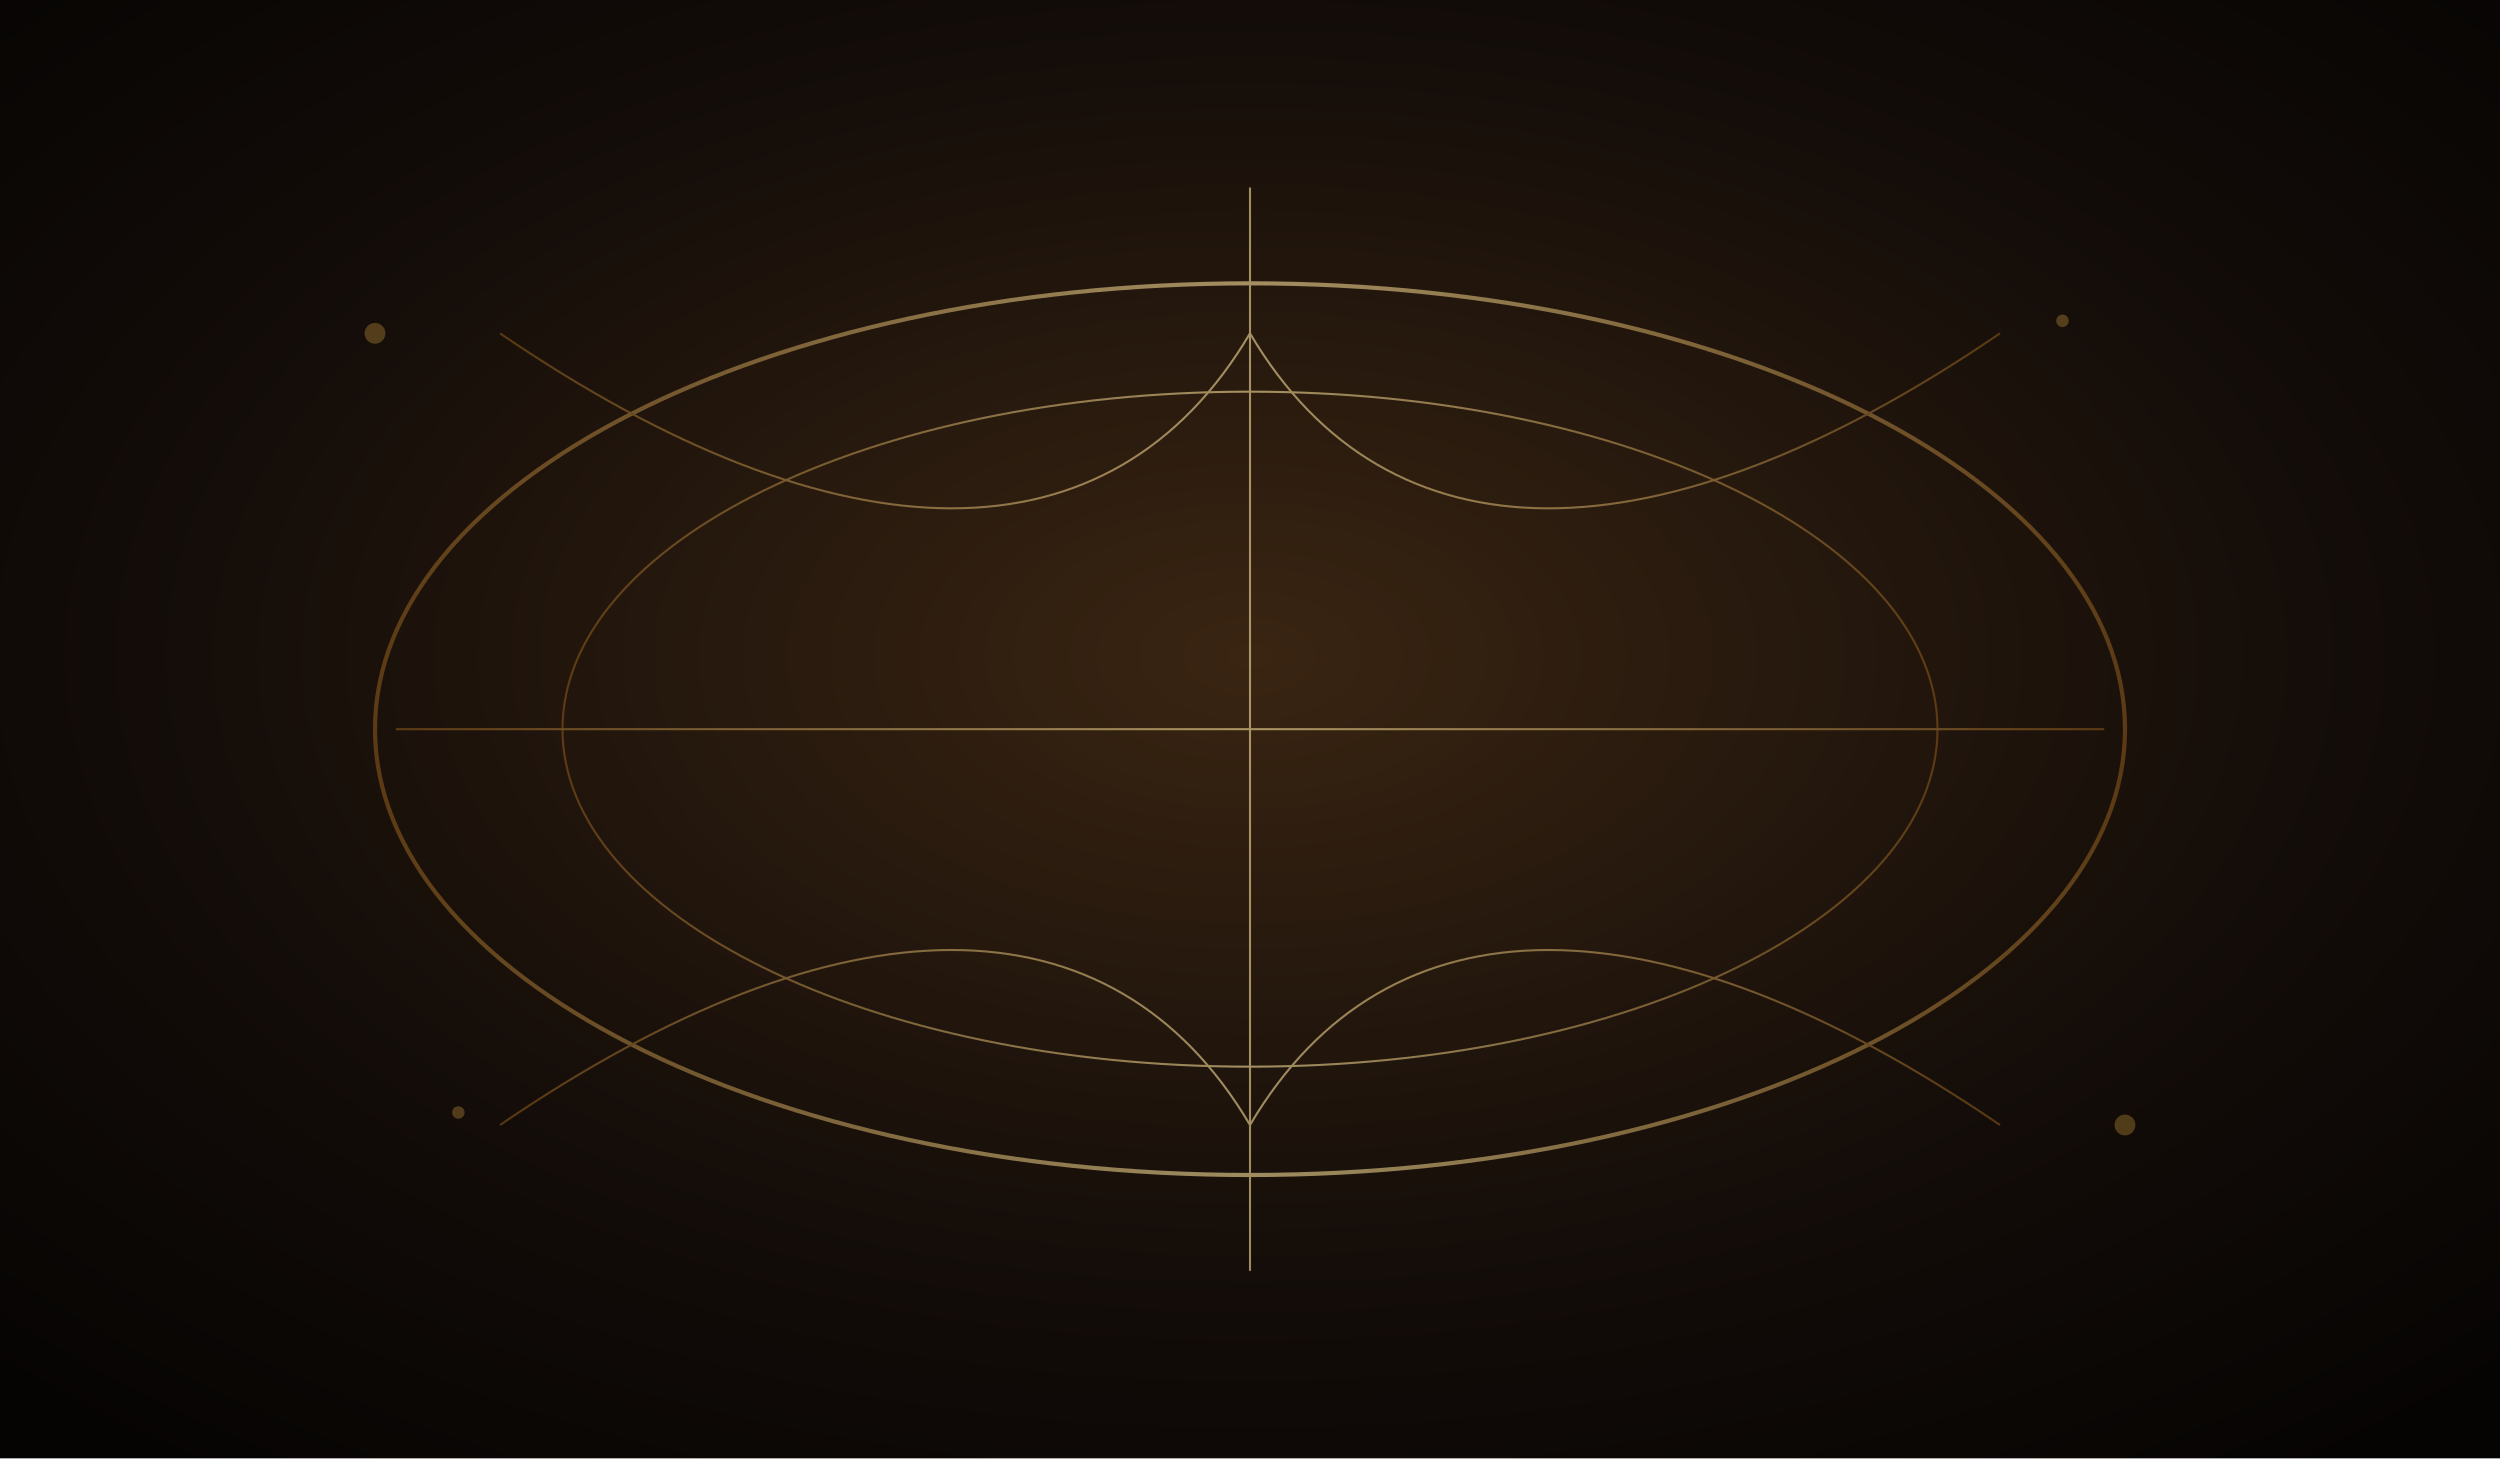
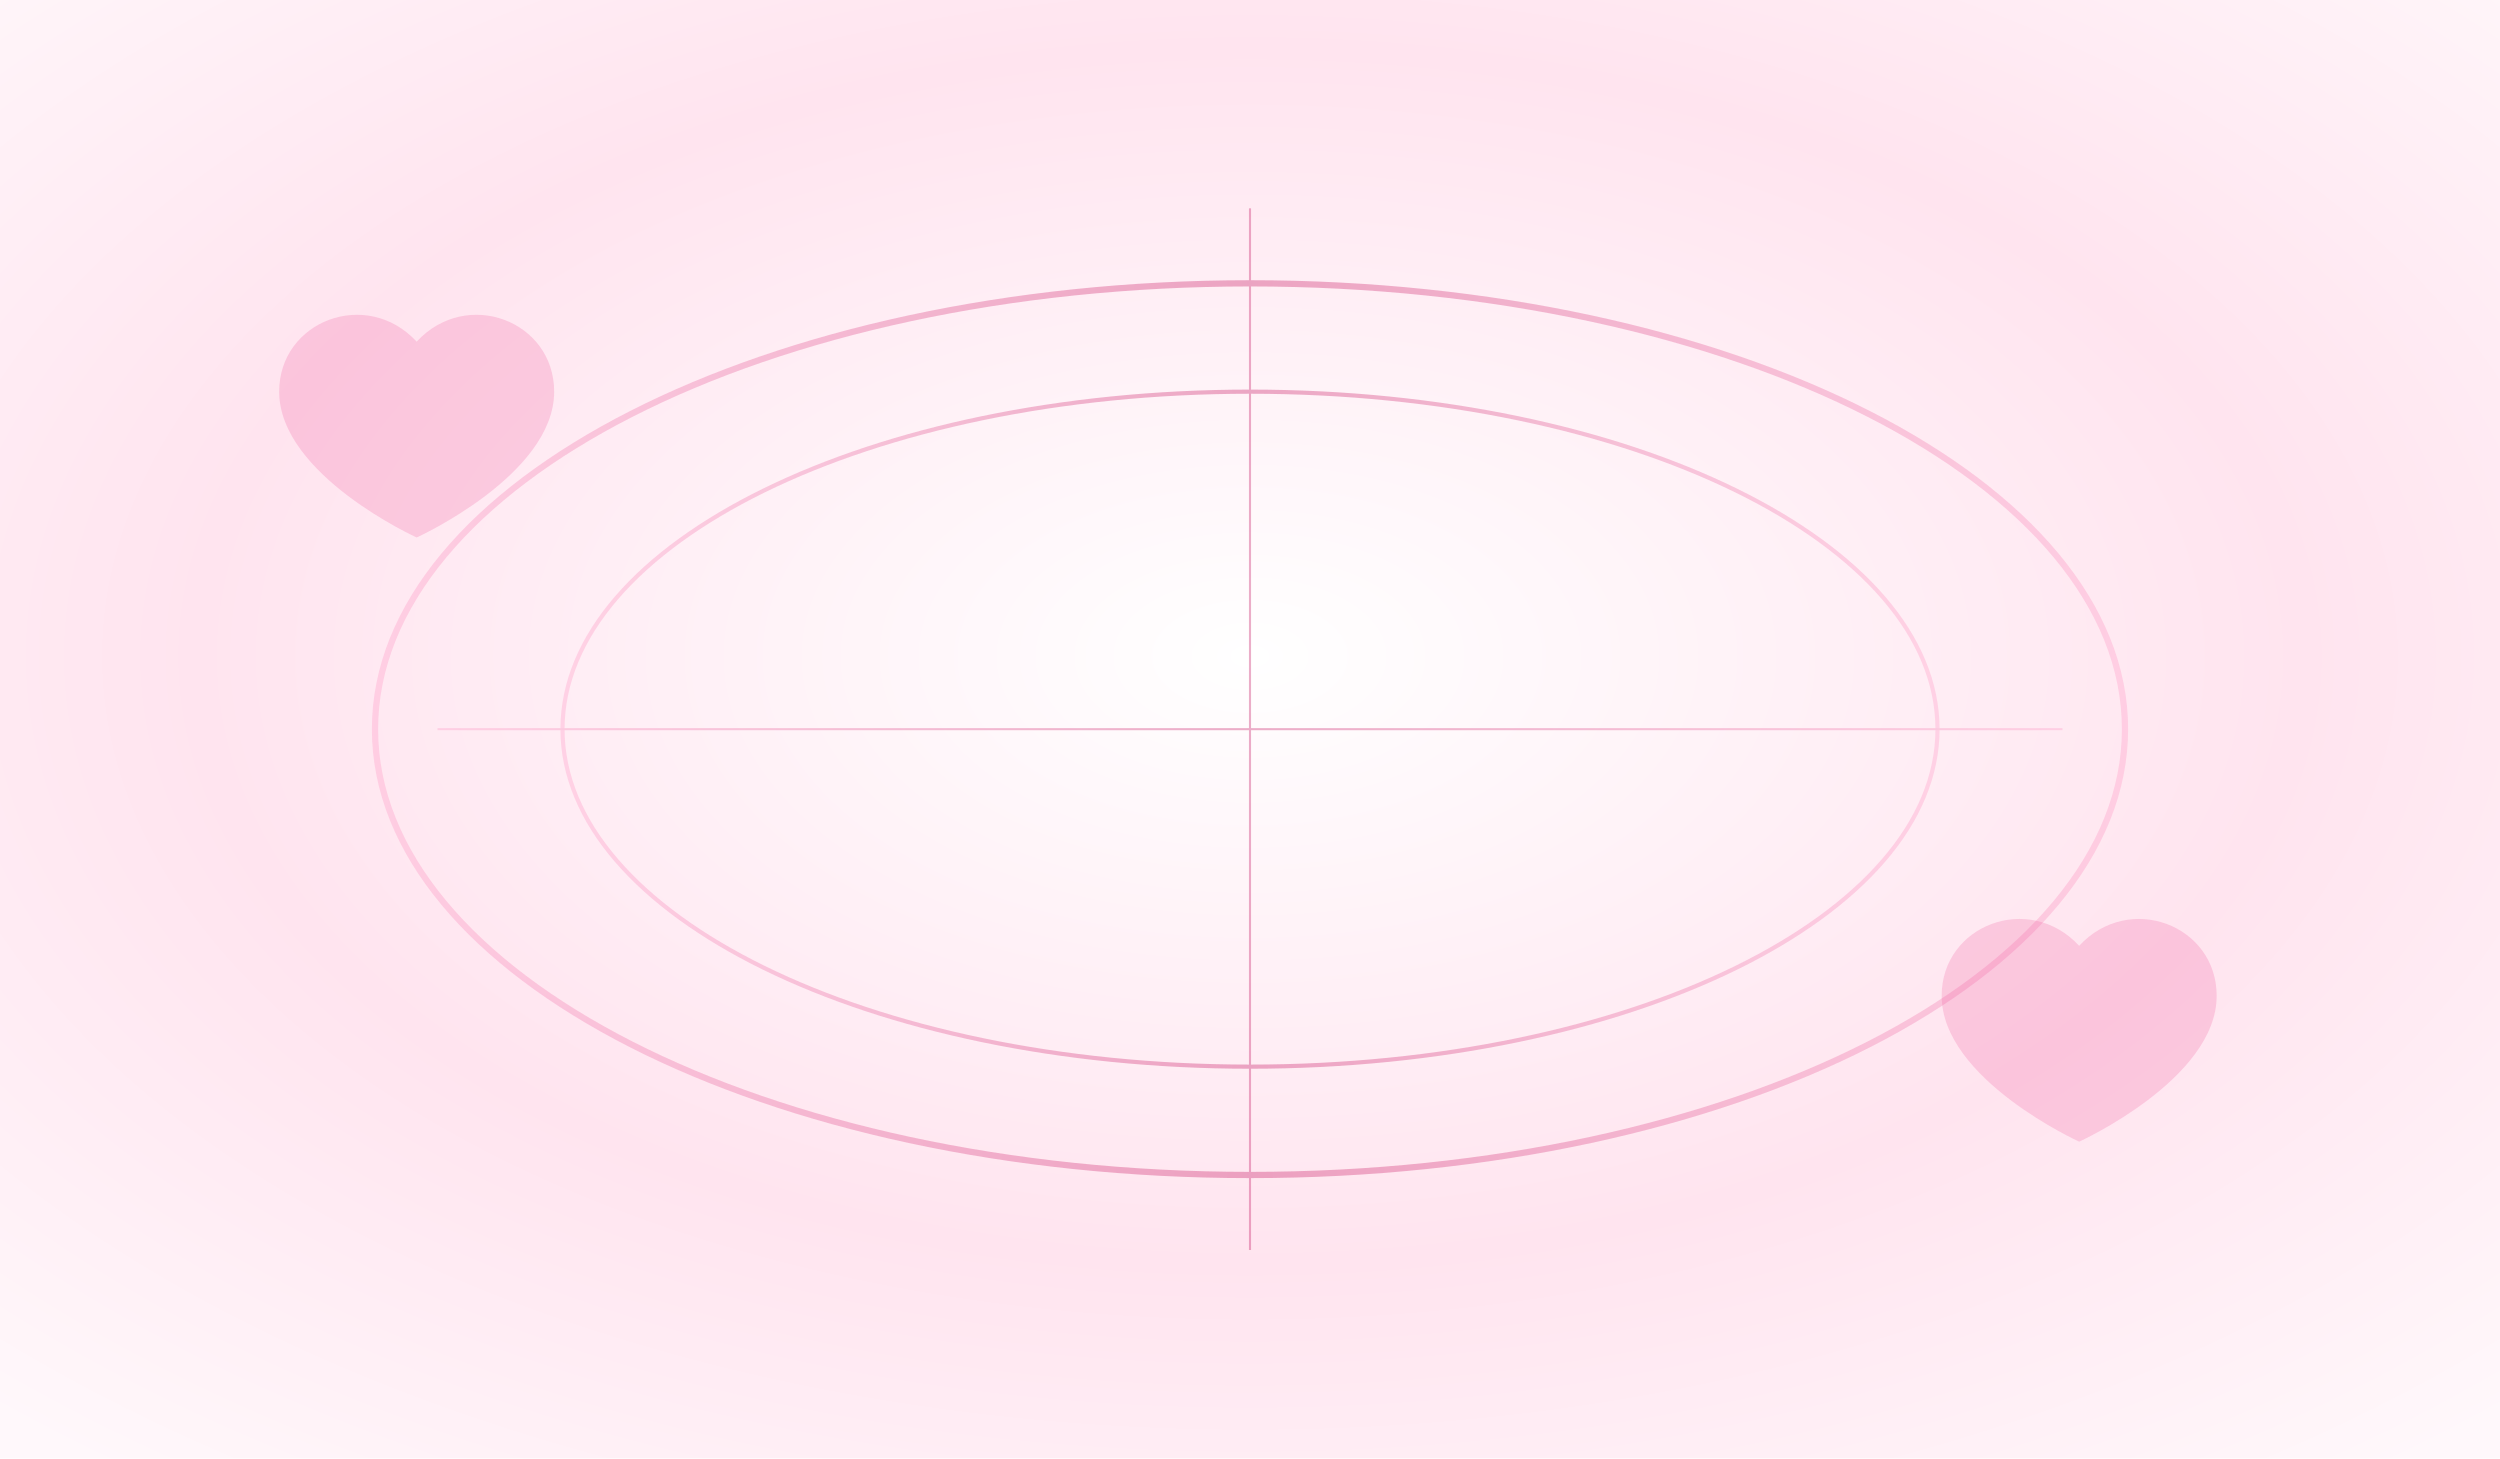
- <svg xmlns="http://www.w3.org/2000/svg" viewBox="0 0 1200 700" role="img" aria-label="Golden wedding date backdrop">
+ <svg xmlns="http://www.w3.org/2000/svg" viewBox="0 0 1200 700" role="img" aria-label="Pink romantic wedding date backdrop">
  <defs>
-     <radialGradient id="r" cx="50%" cy="45%" r="70%">
-       <stop offset="0" stop-color="#3a2512" />
-       <stop offset=".6" stop-color="#140d09" />
-       <stop offset="1" stop-color="#060403" />
+     <radialGradient id="r" cx="50%" cy="45%" r="72%">
+       <stop offset="0" stop-color="#ffffff" />
+       <stop offset=".58" stop-color="#ffe4ef" />
+       <stop offset="1" stop-color="#fff8fb" />
    </radialGradient>
-     <linearGradient id="g" x1="0" x2="1">
-       <stop offset="0" stop-color="#8a5719" />
-       <stop offset=".5" stop-color="#ffe7a0" />
-       <stop offset="1" stop-color="#8a5719" />
+     <linearGradient id="p" x1="0" x2="1">
+       <stop offset="0" stop-color="#ff9ec8" />
+       <stop offset=".5" stop-color="#c71863" />
+       <stop offset="1" stop-color="#ff9ec8" />
    </linearGradient>
  </defs>
  <rect width="1200" height="700" fill="url(#r)" />
-   <g fill="none" stroke="url(#g)" opacity=".58">
-     <ellipse cx="600" cy="350" rx="420" ry="214" stroke-width="2" />
-     <ellipse cx="600" cy="350" rx="330" ry="162" stroke-width="1" />
-     <path d="M190 350h820M600 90v520" />
-     <path d="M240 160c164 112 294 112 360 0 66 112 196 112 360 0M240 540c164-112 294-112 360 0 66-112 196-112 360 0" />
+   <g fill="none" stroke="url(#p)" opacity=".35">
+     <ellipse cx="600" cy="350" rx="420" ry="214" stroke-width="3" />
+     <ellipse cx="600" cy="350" rx="330" ry="162" stroke-width="2" />
+     <path d="M210 350h780M600 100v500" />
  </g>
-   <g fill="#d9a441" opacity=".32">
-     <circle cx="180" cy="160" r="5" />
-     <circle cx="1020" cy="540" r="5" />
-     <circle cx="990" cy="154" r="3" />
-     <circle cx="220" cy="534" r="3" />
+   <g fill="#f05f9f" opacity=".24">
+     <path d="M200 164c-24-26-66-10-66 24 0 40 66 70 66 70s66-30 66-70c0-34-42-50-66-24z" />
+     <path d="M998 454c-24-26-66-10-66 24 0 40 66 70 66 70s66-30 66-70c0-34-42-50-66-24z" />
  </g>
</svg>
